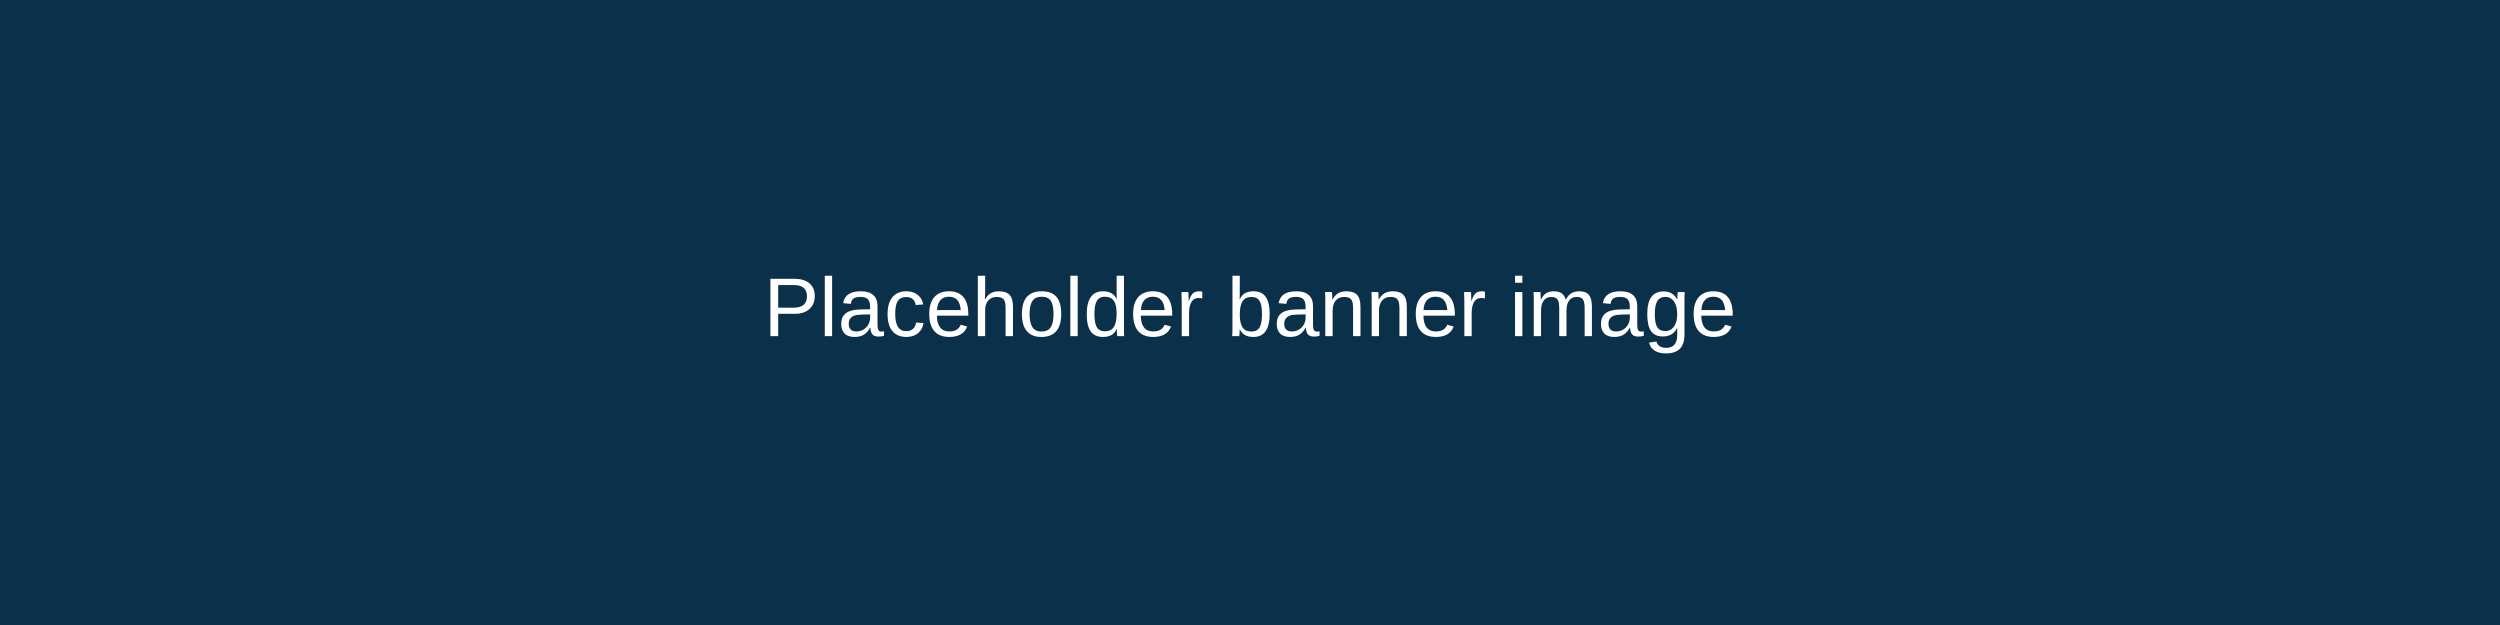
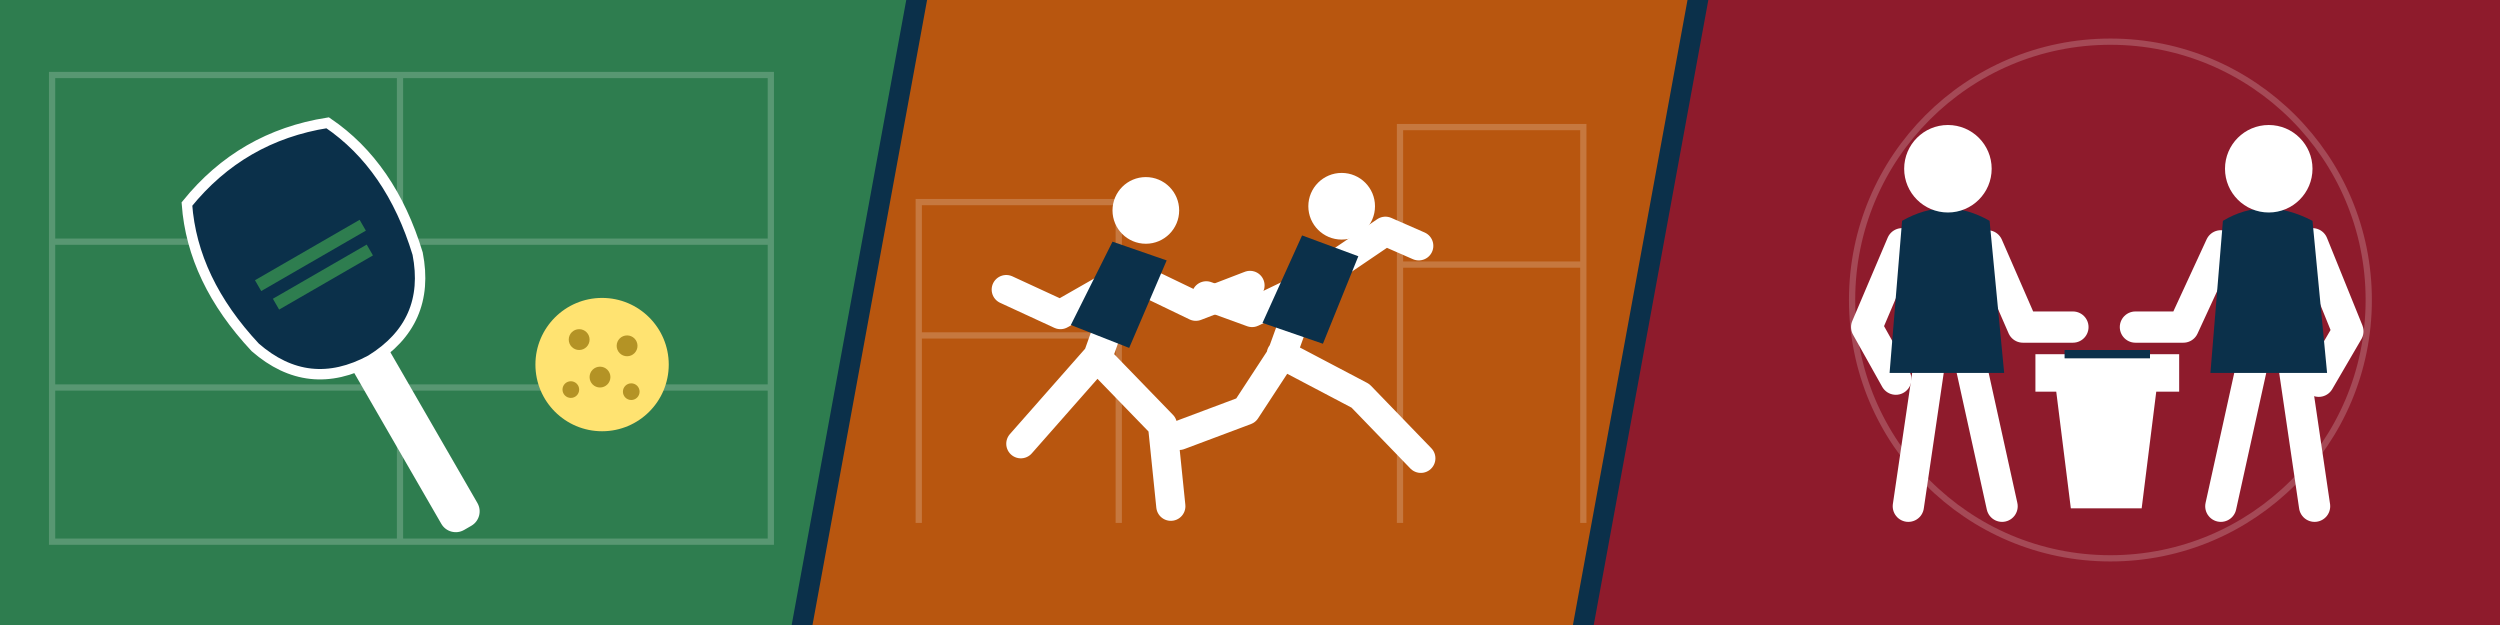
- <svg xmlns="http://www.w3.org/2000/svg" width="1200" height="300" viewBox="0 0 1200 300">
+ <svg xmlns="http://www.w3.org/2000/svg" width="1200" height="300" viewBox="0 0 1200 300" role="img" aria-labelledby="banner-title banner-desc">
  <rect width="1200" height="300" fill="#0b304a" />
-   <text x="50%" y="50%" fill="#ffffff" font-family="Arial, sans-serif" font-size="40" text-anchor="middle" dominant-baseline="middle">Placeholder banner image</text>
+   <path d="M0 0h435l-55 300H0z" fill="#2e7d4f" />
+   <path d="M445 0h365l-55 300H390z" fill="#b8560f" />
+   <path d="M820 0h380v300H765z" fill="#8e1b2c" />
+   <g stroke="#ffffff" fill="none" opacity=".2" stroke-width="3">
+     <path d="M25 36h345v224H25zM25 116h345M25 186h345M192 36v80M192 186v74" />
+     <path d="M441 251V97h96v154M672 251V61h88v190M441 161h96M672 127h88" />
+     <circle cx="1013" cy="144" r="124" />
+   </g>
+   <g transform="translate(155 133) rotate(-30)">
+     <rect x="-10" y="34" width="20" height="105" rx="8" fill="#ffffff" />
+     <path d="M-39-63Q0-78 39-63Q55-30 45 13Q34 45 0 46Q-34 45-45 13Q-55-30-39-63Z" fill="#0b304a" stroke="#ffffff" stroke-width="5" />
+     <path d="M-29-12h58M-26 0h52" stroke="#2e7d4f" stroke-width="6" />
+   </g>
+   <circle cx="289" cy="175" r="32" fill="#ffe371" />
+   <g fill="#b49325">
+     <circle cx="278" cy="163" r="5" />
+     <circle cx="301" cy="166" r="5" />
+     <circle cx="288" cy="181" r="5" />
+     <circle cx="274" cy="187" r="4" />
+     <circle cx="303" cy="188" r="4" />
+   </g>
+   <g fill="none" stroke="#ffffff" stroke-linecap="round" stroke-linejoin="round" stroke-width="14">
+     <path d="M542 129l-15 42-37 42M527 172l31 32 4 39M537 135l-28 16-26-12M547 134l27 13 26-10" />
+     <path d="M632 124l-17 47-17 26-32 12M615 170l38 20 29 30M628 137l-27 13-22-8M637 130l28-19 16 7" />
+   </g>
+   <path d="M534 116l26 9-18 42-28-11zM625 113l27 10-17 42-29-10z" fill="#0b304a" />
+   <circle cx="550" cy="101" r="16" fill="#ffffff" />
+   <circle cx="644" cy="99" r="16" fill="#ffffff" />
+   <g fill="none" stroke="#ffffff" stroke-width="15" stroke-linecap="round" stroke-linejoin="round">
+     <path d="M926 175l-10 68M946 175l15 68M1081 175l-15 68M1101 175l10 68" />
+     <path d="M913 117l-17 40 14 25M954 118l17 39h24M1066 118l-18 39h-23M1110 117l17 42-14 24" />
+   </g>
+   <path d="M913 106q21-12 42 0l7 73h-55zM1067 106q20-12 43 0l7 73h-56z" fill="#0b304a" />
+   <circle cx="935" cy="81" r="21" fill="#ffffff" />
+   <circle cx="1089" cy="81" r="21" fill="#ffffff" />
+   <path d="M977 170h69v18h-69zM987 188h48l-7 56h-34z" fill="#ffffff" />
+   <path d="M991 170h41" stroke="#0b304a" stroke-width="4" />
</svg>
